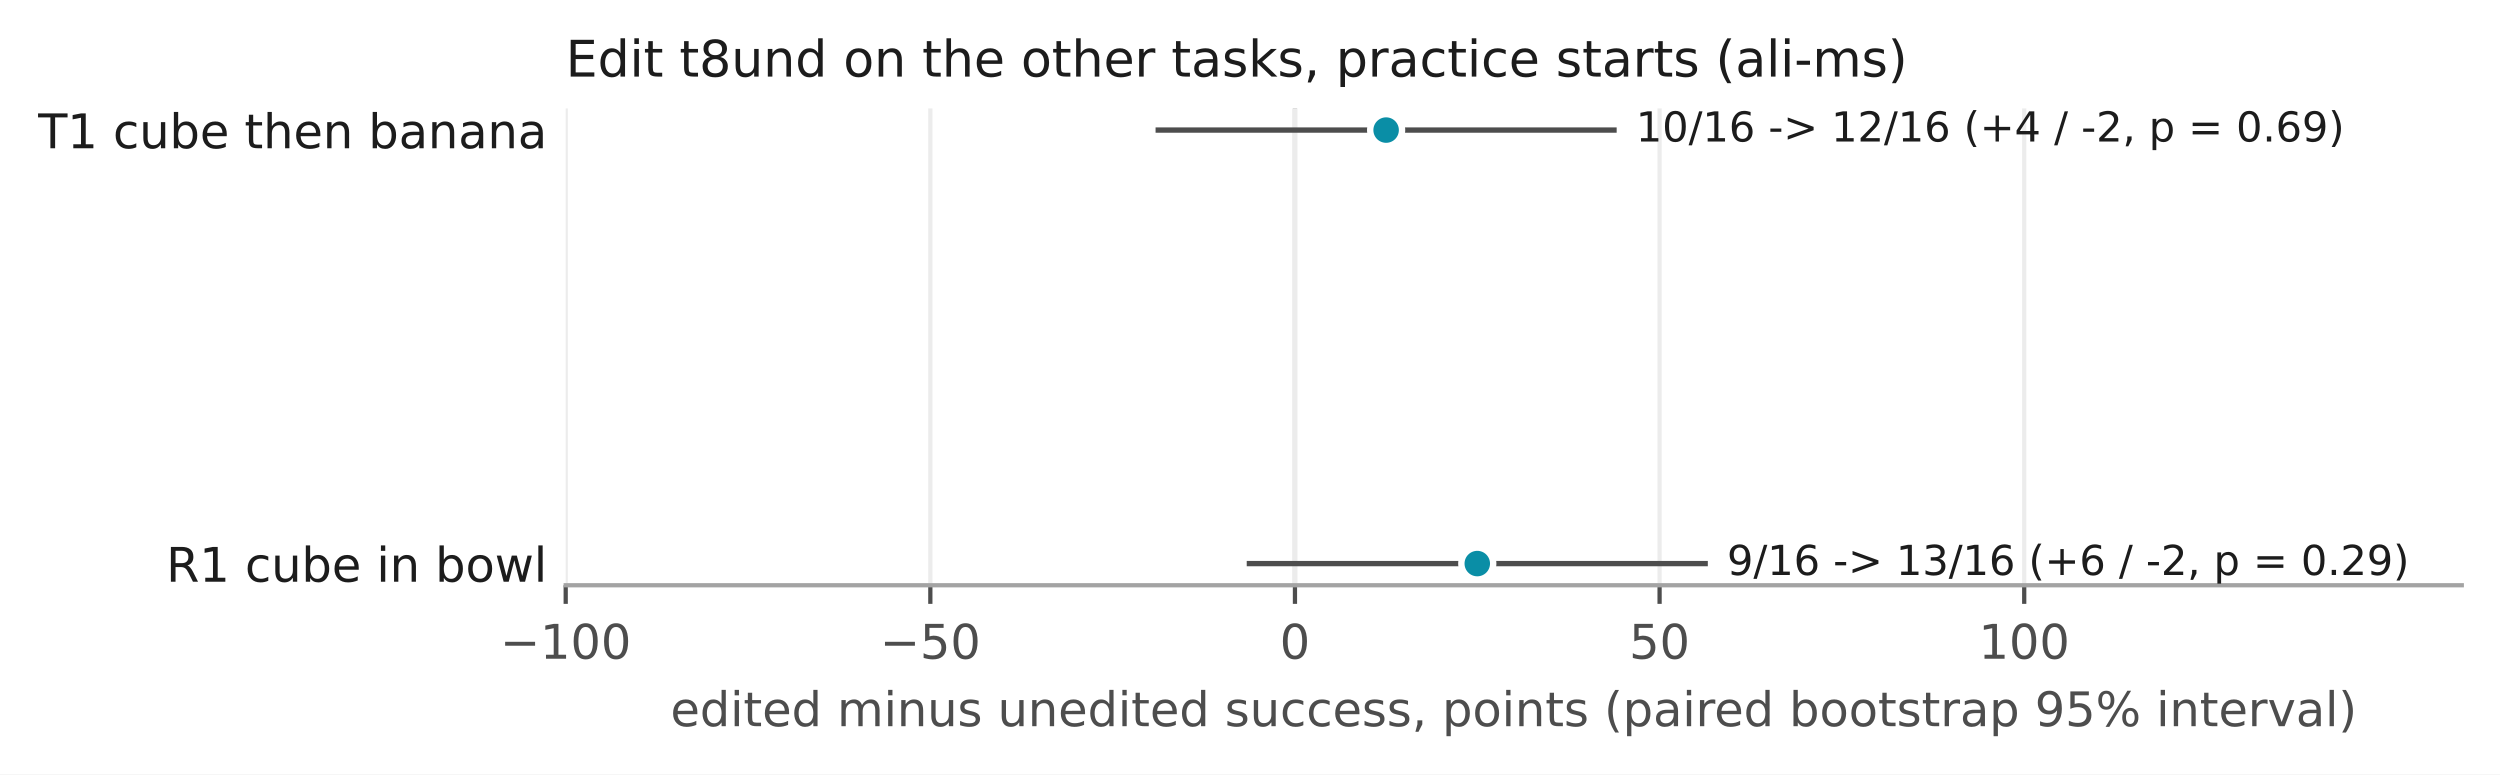
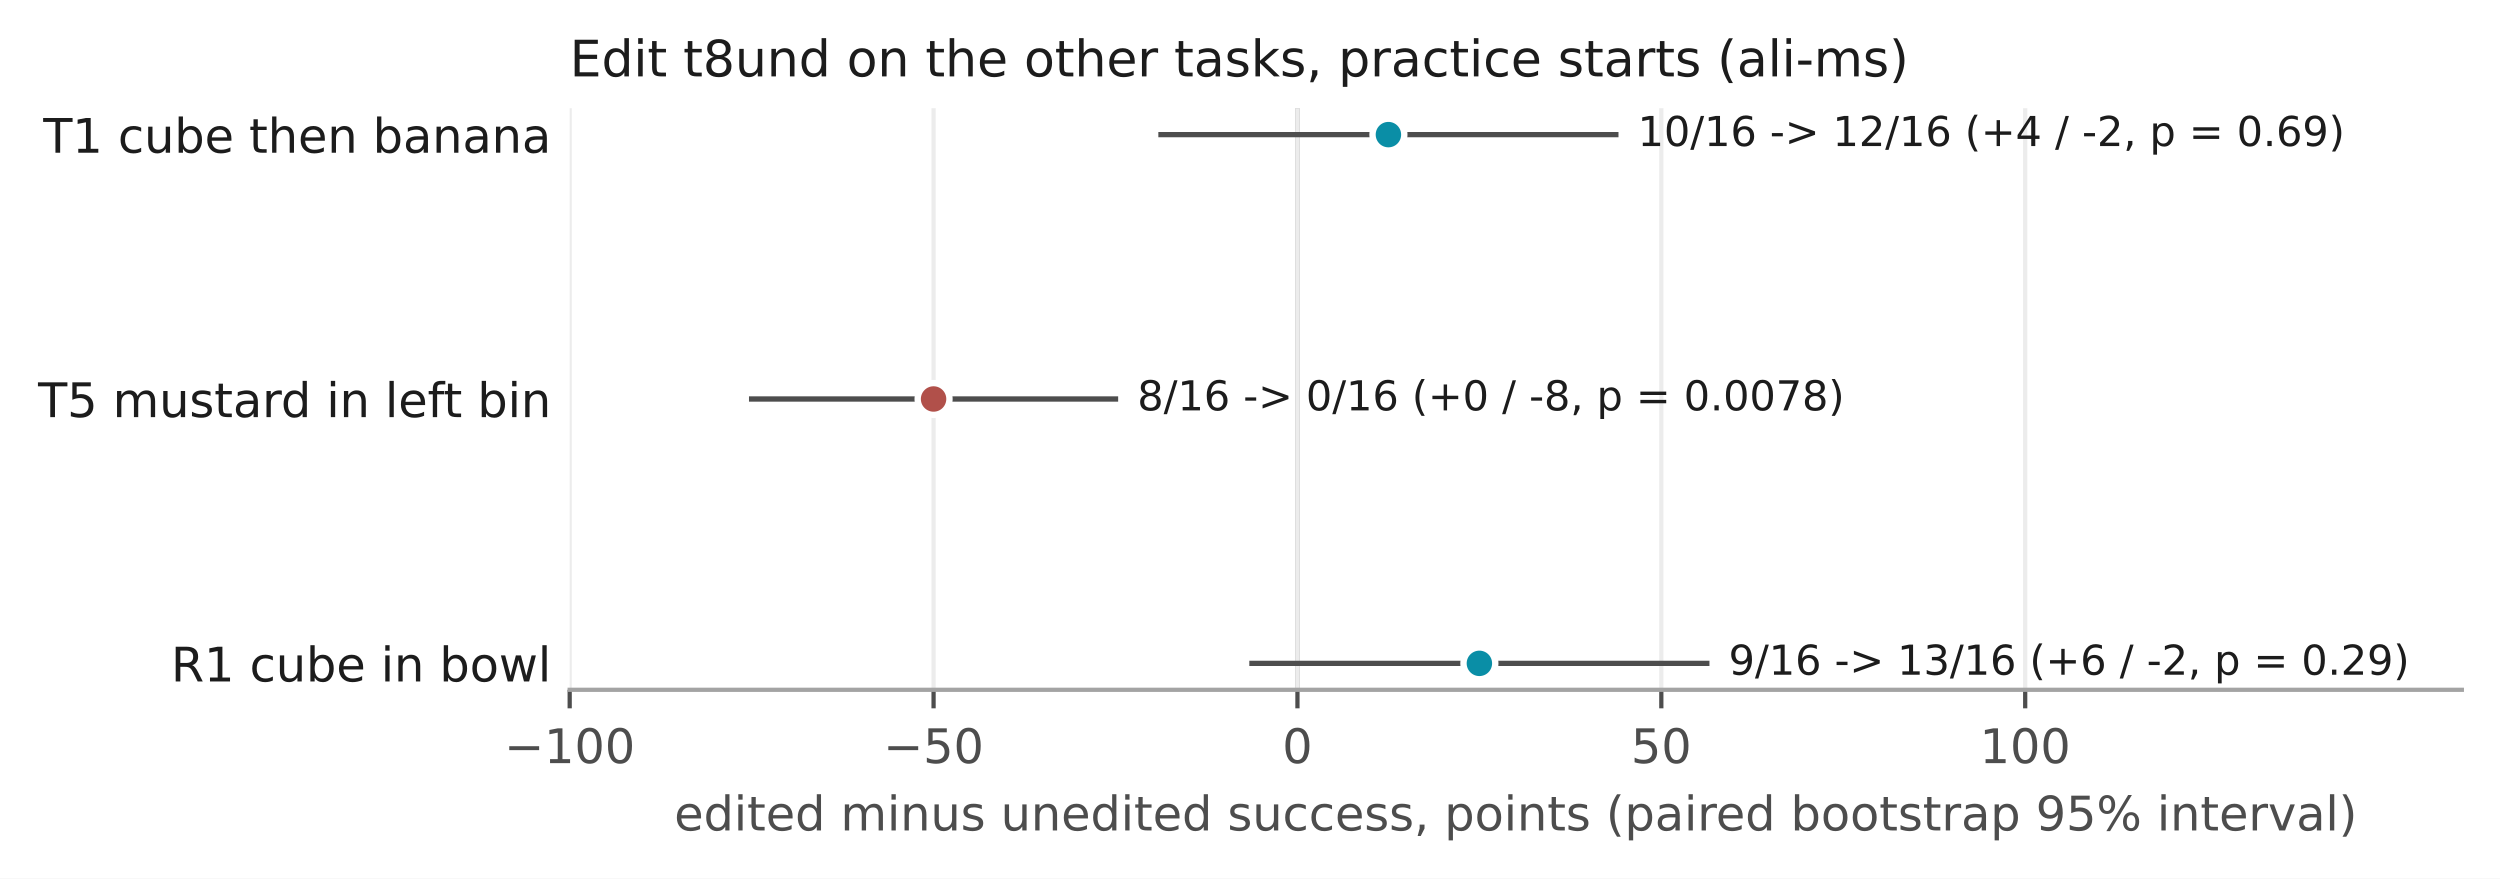
- <svg xmlns="http://www.w3.org/2000/svg" xmlns:xlink="http://www.w3.org/1999/xlink" width="470.869pt" height="145.852pt" viewBox="0 0 470.869 145.852" version="1.1">
+ <svg xmlns="http://www.w3.org/2000/svg" xmlns:xlink="http://www.w3.org/1999/xlink" width="471.842pt" height="165.81pt" viewBox="0 0 471.842 165.81" version="1.1">
  <defs>
    <style type="text/css">*{stroke-linejoin: round; stroke-linecap: butt}</style>
  </defs>
  <g id="figure_1">
    <g id="patch_1">
-       <path d="M 0 145.852  L 470.869 145.852  L 470.869 0  L 0 0  z " style="fill: #ffffff" />
+       <path d="M -0 165.81  L 471.842 165.81  L 471.842 0  L -0 0  z " style="fill: #ffffff" />
    </g>
    <g id="axes_1">
      <g id="patch_2">
-         <path d="M 106.549 110.231  L 463.669 110.231  L 463.669 20.419  L 106.549 20.419  z " style="fill: #ffffff" />
+         <path d="M 107.522 130.19  L 464.642 130.19  L 464.642 20.419  L 107.522 20.419  z " style="fill: #ffffff" />
      </g>
      <g id="line2d_1">
-         <path d="M 243.902 110.231  L 243.902 20.419  " clip-path="url(#p2896bdd5a8)" style="fill: none; stroke: #a3a3a3; stroke-width: 0.8; stroke-linecap: square" />
+         <path d="M 244.876 130.19  L 244.876 20.419  " clip-path="url(#p0342ffe025)" style="fill: none; stroke: #a3a3a3; stroke-width: 0.8; stroke-linecap: square" />
      </g>
      <g id="matplotlib.axis_1">
        <g id="xtick_1">
          <g id="line2d_2">
-             <path d="M 106.549 110.231  L 106.549 20.419  " clip-path="url(#p2896bdd5a8)" style="fill: none; stroke: #ececec; stroke-width: 0.8; stroke-linecap: square" />
+             <path d="M 107.522 130.19  L 107.522 20.419  " clip-path="url(#p0342ffe025)" style="fill: none; stroke: #ececec; stroke-width: 0.8; stroke-linecap: square" />
          </g>
          <g id="line2d_3">
            <defs>
-               <path id="m9386e5ac32" d="M 0 0  L 0 3.5  " style="stroke: #4d4d4d; stroke-width: 0.8" />
+               <path id="m50c4b01822" d="M 0 0  L 0 3.5  " style="stroke: #4d4d4d; stroke-width: 0.8" />
            </defs>
            <g>
-               <use xlink:href="#m9386e5ac32" x="106.549" y="110.231" style="fill: #4d4d4d; stroke: #4d4d4d; stroke-width: 0.8" />
+               <use xlink:href="#m50c4b01822" x="107.522" y="130.19" style="fill: #4d4d4d; stroke: #4d4d4d; stroke-width: 0.8" />
            </g>
          </g>
          <g id="text_1">
-             <text style="font-size: 9px; font-family: 'DejaVu Sans'; text-anchor: middle; fill: #4d4d4d" x="106.549" y="124.07" transform="rotate(-0 106.5486 124.0699)">−100</text>
+             <text style="font-size: 9px; font-family: 'DejaVu Sans'; text-anchor: middle; fill: #4d4d4d" x="107.522" y="144.028" transform="rotate(-0 107.5217 144.0283)">−100</text>
          </g>
        </g>
        <g id="xtick_2">
          <g id="line2d_4">
-             <path d="M 175.226 110.231  L 175.226 20.419  " clip-path="url(#p2896bdd5a8)" style="fill: none; stroke: #ececec; stroke-width: 0.8; stroke-linecap: square" />
+             <path d="M 176.199 130.19  L 176.199 20.419  " clip-path="url(#p0342ffe025)" style="fill: none; stroke: #ececec; stroke-width: 0.8; stroke-linecap: square" />
          </g>
          <g id="line2d_5">
            <g>
-               <use xlink:href="#m9386e5ac32" x="175.226" y="110.231" style="fill: #4d4d4d; stroke: #4d4d4d; stroke-width: 0.8" />
+               <use xlink:href="#m50c4b01822" x="176.199" y="130.19" style="fill: #4d4d4d; stroke: #4d4d4d; stroke-width: 0.8" />
            </g>
          </g>
          <g id="text_2">
-             <text style="font-size: 9px; font-family: 'DejaVu Sans'; text-anchor: middle; fill: #4d4d4d" x="175.226" y="124.07" transform="rotate(-0 175.2255 124.0699)">−50</text>
+             <text style="font-size: 9px; font-family: 'DejaVu Sans'; text-anchor: middle; fill: #4d4d4d" x="176.199" y="144.028" transform="rotate(-0 176.1986 144.0283)">−50</text>
          </g>
        </g>
        <g id="xtick_3">
          <g id="line2d_6">
-             <path d="M 243.902 110.231  L 243.902 20.419  " clip-path="url(#p2896bdd5a8)" style="fill: none; stroke: #ececec; stroke-width: 0.8; stroke-linecap: square" />
+             <path d="M 244.876 130.19  L 244.876 20.419  " clip-path="url(#p0342ffe025)" style="fill: none; stroke: #ececec; stroke-width: 0.8; stroke-linecap: square" />
          </g>
          <g id="line2d_7">
            <g>
-               <use xlink:href="#m9386e5ac32" x="243.902" y="110.231" style="fill: #4d4d4d; stroke: #4d4d4d; stroke-width: 0.8" />
+               <use xlink:href="#m50c4b01822" x="244.876" y="130.19" style="fill: #4d4d4d; stroke: #4d4d4d; stroke-width: 0.8" />
            </g>
          </g>
          <g id="text_3">
-             <text style="font-size: 9px; font-family: 'DejaVu Sans'; text-anchor: middle; fill: #4d4d4d" x="243.902" y="124.07" transform="rotate(-0 243.9024 124.0699)">0</text>
+             <text style="font-size: 9px; font-family: 'DejaVu Sans'; text-anchor: middle; fill: #4d4d4d" x="244.876" y="144.028" transform="rotate(-0 244.8756 144.0283)">0</text>
          </g>
        </g>
        <g id="xtick_4">
          <g id="line2d_8">
-             <path d="M 312.579 110.231  L 312.579 20.419  " clip-path="url(#p2896bdd5a8)" style="fill: none; stroke: #ececec; stroke-width: 0.8; stroke-linecap: square" />
+             <path d="M 313.552 130.19  L 313.552 20.419  " clip-path="url(#p0342ffe025)" style="fill: none; stroke: #ececec; stroke-width: 0.8; stroke-linecap: square" />
          </g>
          <g id="line2d_9">
            <g>
-               <use xlink:href="#m9386e5ac32" x="312.579" y="110.231" style="fill: #4d4d4d; stroke: #4d4d4d; stroke-width: 0.8" />
+               <use xlink:href="#m50c4b01822" x="313.552" y="130.19" style="fill: #4d4d4d; stroke: #4d4d4d; stroke-width: 0.8" />
            </g>
          </g>
          <g id="text_4">
-             <text style="font-size: 9px; font-family: 'DejaVu Sans'; text-anchor: middle; fill: #4d4d4d" x="312.579" y="124.07" transform="rotate(-0 312.5794 124.0699)">50</text>
+             <text style="font-size: 9px; font-family: 'DejaVu Sans'; text-anchor: middle; fill: #4d4d4d" x="313.552" y="144.028" transform="rotate(-0 313.5525 144.0283)">50</text>
          </g>
        </g>
        <g id="xtick_5">
          <g id="line2d_10">
-             <path d="M 381.256 110.231  L 381.256 20.419  " clip-path="url(#p2896bdd5a8)" style="fill: none; stroke: #ececec; stroke-width: 0.8; stroke-linecap: square" />
+             <path d="M 382.229 130.19  L 382.229 20.419  " clip-path="url(#p0342ffe025)" style="fill: none; stroke: #ececec; stroke-width: 0.8; stroke-linecap: square" />
          </g>
          <g id="line2d_11">
            <g>
-               <use xlink:href="#m9386e5ac32" x="381.256" y="110.231" style="fill: #4d4d4d; stroke: #4d4d4d; stroke-width: 0.8" />
+               <use xlink:href="#m50c4b01822" x="382.229" y="130.19" style="fill: #4d4d4d; stroke: #4d4d4d; stroke-width: 0.8" />
            </g>
          </g>
          <g id="text_5">
-             <text style="font-size: 9px; font-family: 'DejaVu Sans'; text-anchor: middle; fill: #4d4d4d" x="381.256" y="124.07" transform="rotate(-0 381.2563 124.0699)">100</text>
+             <text style="font-size: 9px; font-family: 'DejaVu Sans'; text-anchor: middle; fill: #4d4d4d" x="382.229" y="144.028" transform="rotate(-0 382.2294 144.0283)">100</text>
          </g>
        </g>
        <g id="text_6">
-           <text style="font-size: 9px; font-family: 'DejaVu Sans'; text-anchor: middle; fill: #4d4d4d" x="285.109" y="136.78" transform="rotate(-0 285.1086 136.7802)">edited minus unedited success, points (paired bootstrap 95% interval)</text>
+           <text style="font-size: 9px; font-family: 'DejaVu Sans'; text-anchor: middle; fill: #4d4d4d" x="286.082" y="156.739" transform="rotate(-0 286.0817 156.7386)">edited minus unedited success, points (paired bootstrap 95% interval)</text>
        </g>
      </g>
      <g id="matplotlib.axis_2">
        <g id="ytick_1">
          <g id="line2d_12" />
          <g id="text_7">
-             <text style="font-size: 9px; font-family: 'DejaVu Sans'; text-anchor: end; fill: #1c1c1c" x="103.049" y="109.568" transform="rotate(-0 103.0486 109.5682)">R1 cube in bowl</text>
+             <text style="font-size: 9px; font-family: 'DejaVu Sans'; text-anchor: end; fill: #1c1c1c" x="104.022" y="128.619" transform="rotate(-0 104.0217 128.6194)">R1 cube in bowl</text>
          </g>
        </g>
        <g id="ytick_2">
          <g id="line2d_13" />
          <g id="text_8">
-             <text style="font-size: 9px; font-family: 'DejaVu Sans'; text-anchor: end; fill: #1c1c1c" x="103.049" y="27.92" transform="rotate(-0 103.0486 27.92021)">T1 cube then banana</text>
+             <text style="font-size: 9px; font-family: 'DejaVu Sans'; text-anchor: end; fill: #1c1c1c" x="104.022" y="78.723" transform="rotate(-0 104.0217 78.72341)">T5 mustard in left bin</text>
+           </g>
+         </g>
+         <g id="ytick_3">
+           <g id="line2d_14" />
+           <g id="text_9">
+             <text style="font-size: 9px; font-family: 'DejaVu Sans'; text-anchor: end; fill: #1c1c1c" x="104.022" y="28.827" transform="rotate(-0 104.0217 28.82741)">T1 cube then banana</text>
          </g>
        </g>
      </g>
-       <g id="line2d_14">
-         <path d="M 218.149 24.501  L 303.995 24.501  " clip-path="url(#p2896bdd5a8)" style="fill: none; stroke: #4d4d4d; stroke-linecap: square" />
+       <g id="line2d_15">
+         <path d="M 219.122 25.408  L 304.968 25.408  " clip-path="url(#p0342ffe025)" style="fill: none; stroke: #4d4d4d; stroke-linecap: square" />
      </g>
-       <g id="line2d_15">
-         <path d="M 235.318 106.149  L 321.164 106.149  " clip-path="url(#p2896bdd5a8)" style="fill: none; stroke: #4d4d4d; stroke-linecap: square" />
+       <g id="line2d_16">
+         <path d="M 141.86 75.304  L 210.537 75.304  " clip-path="url(#p0342ffe025)" style="fill: none; stroke: #4d4d4d; stroke-linecap: square" />
+       </g>
+       <g id="line2d_17">
+         <path d="M 236.291 125.2  L 322.137 125.2  " clip-path="url(#p0342ffe025)" style="fill: none; stroke: #4d4d4d; stroke-linecap: square" />
      </g>
      <g id="patch_3">
-         <path d="M 106.549 110.231  L 463.669 110.231  " style="fill: none; stroke: #a3a3a3; stroke-width: 0.8; stroke-linejoin: miter; stroke-linecap: square" />
+         <path d="M 107.522 130.19  L 464.642 130.19  " style="fill: none; stroke: #a3a3a3; stroke-width: 0.8; stroke-linejoin: miter; stroke-linecap: square" />
      </g>
-       <g id="line2d_16">
+       <g id="line2d_18">
        <defs>
-           <path id="m5980b5ccd6" d="M 0 3  C 0.796 3 1.559 2.684 2.121 2.121  C 2.684 1.559 3 0.796 3 0  C 3 -0.796 2.684 -1.559 2.121 -2.121  C 1.559 -2.684 0.796 -3 0 -3  C -0.796 -3 -1.559 -2.684 -2.121 -2.121  C -2.684 -1.559 -3 -0.796 -3 0  C -3 0.796 -2.684 1.559 -2.121 2.121  C -1.559 2.684 -0.796 3 0 3  z " style="stroke: #ffffff; stroke-width: 1.2" />
+           <path id="m66201a3f6b" d="M 0 3  C 0.796 3 1.559 2.684 2.121 2.121  C 2.684 1.559 3 0.796 3 0  C 3 -0.796 2.684 -1.559 2.121 -2.121  C 1.559 -2.684 0.796 -3 0 -3  C -0.796 -3 -1.559 -2.684 -2.121 -2.121  C -2.684 -1.559 -3 -0.796 -3 0  C -3 0.796 -2.684 1.559 -2.121 2.121  C -1.559 2.684 -0.796 3 0 3  z " style="stroke: #ffffff; stroke-width: 1.2" />
        </defs>
-         <g clip-path="url(#p2896bdd5a8)">
-           <use xlink:href="#m5980b5ccd6" x="261.072" y="24.501" style="fill: #0a8ea6; stroke: #ffffff; stroke-width: 1.2" />
-         </g>
-       </g>
-       <g id="text_9">
-         <text style="font-size: 7.8px; font-family: 'DejaVu Sans'; text-anchor: start; fill: #1c1c1c" x="308.115" y="26.653" transform="rotate(-0 308.1154 26.65323)">10/16 -&gt; 12/16  (+4 / -2, p = 0.69)</text>
-       </g>
-       <g id="line2d_17">
-         <g clip-path="url(#p2896bdd5a8)">
-           <use xlink:href="#m5980b5ccd6" x="278.241" y="106.149" style="fill: #0a8ea6; stroke: #ffffff; stroke-width: 1.2" />
+         <g clip-path="url(#p0342ffe025)">
+           <use xlink:href="#m66201a3f6b" x="262.045" y="25.408" style="fill: #0a8ea6; stroke: #ffffff; stroke-width: 1.2" />
        </g>
      </g>
      <g id="text_10">
-         <text style="font-size: 7.8px; font-family: 'DejaVu Sans'; text-anchor: start; fill: #1c1c1c" x="325.285" y="108.301" transform="rotate(-0 325.2846 108.3012)">9/16 -&gt; 13/16  (+6 / -2, p = 0.29)</text>
+         <text style="font-size: 7.8px; font-family: 'DejaVu Sans'; text-anchor: start; fill: #1c1c1c" x="309.088" y="27.56" transform="rotate(-0 309.0885 27.56043)">10/16 -&gt; 12/16  (+4 / -2, p = 0.69)</text>
+       </g>
+       <g id="line2d_19">
+         <defs>
+           <path id="me4c58dbf19" d="M 0 3  C 0.796 3 1.559 2.684 2.121 2.121  C 2.684 1.559 3 0.796 3 0  C 3 -0.796 2.684 -1.559 2.121 -2.121  C 1.559 -2.684 0.796 -3 0 -3  C -0.796 -3 -1.559 -2.684 -2.121 -2.121  C -2.684 -1.559 -3 -0.796 -3 0  C -3 0.796 -2.684 1.559 -2.121 2.121  C -1.559 2.684 -0.796 3 0 3  z " style="stroke: #ffffff; stroke-width: 1.2" />
+         </defs>
+         <g clip-path="url(#p0342ffe025)">
+           <use xlink:href="#me4c58dbf19" x="176.199" y="75.304" style="fill: #b1504a; stroke: #ffffff; stroke-width: 1.2" />
+         </g>
      </g>
      <g id="text_11">
-         <text style="font-size: 9.5px; font-family: 'DejaVu Sans'; text-anchor: start; fill: #1c1c1c" x="106.549" y="14.419" transform="rotate(-0 106.5486 14.41852)">Edit t8und on the other tasks, practice starts (ali-ms)</text>
+         <text style="font-size: 7.8px; font-family: 'DejaVu Sans'; text-anchor: start; fill: #1c1c1c" x="214.658" y="77.456" transform="rotate(-0 214.6577 77.45643)">8/16 -&gt; 0/16  (+0 / -8, p = 0.0078)</text>
+       </g>
+       <g id="line2d_20">
+         <g clip-path="url(#p0342ffe025)">
+           <use xlink:href="#m66201a3f6b" x="279.214" y="125.2" style="fill: #0a8ea6; stroke: #ffffff; stroke-width: 1.2" />
+         </g>
+       </g>
+       <g id="text_12">
+         <text style="font-size: 7.8px; font-family: 'DejaVu Sans'; text-anchor: start; fill: #1c1c1c" x="326.258" y="127.352" transform="rotate(-0 326.2577 127.3524)">9/16 -&gt; 13/16  (+6 / -2, p = 0.29)</text>
+       </g>
+       <g id="text_13">
+         <text style="font-size: 9.5px; font-family: 'DejaVu Sans'; text-anchor: start; fill: #1c1c1c" x="107.522" y="14.419" transform="rotate(-0 107.5217 14.41852)">Edit t8und on the other tasks, practice starts (ali-ms)</text>
      </g>
    </g>
  </g>
  <defs>
-     <clipPath id="p2896bdd5a8">
-       <rect x="106.549" y="20.419" width="357.12" height="89.813" />
+     <clipPath id="p0342ffe025">
+       <rect x="107.522" y="20.419" width="357.12" height="109.771" />
    </clipPath>
  </defs>
</svg>
